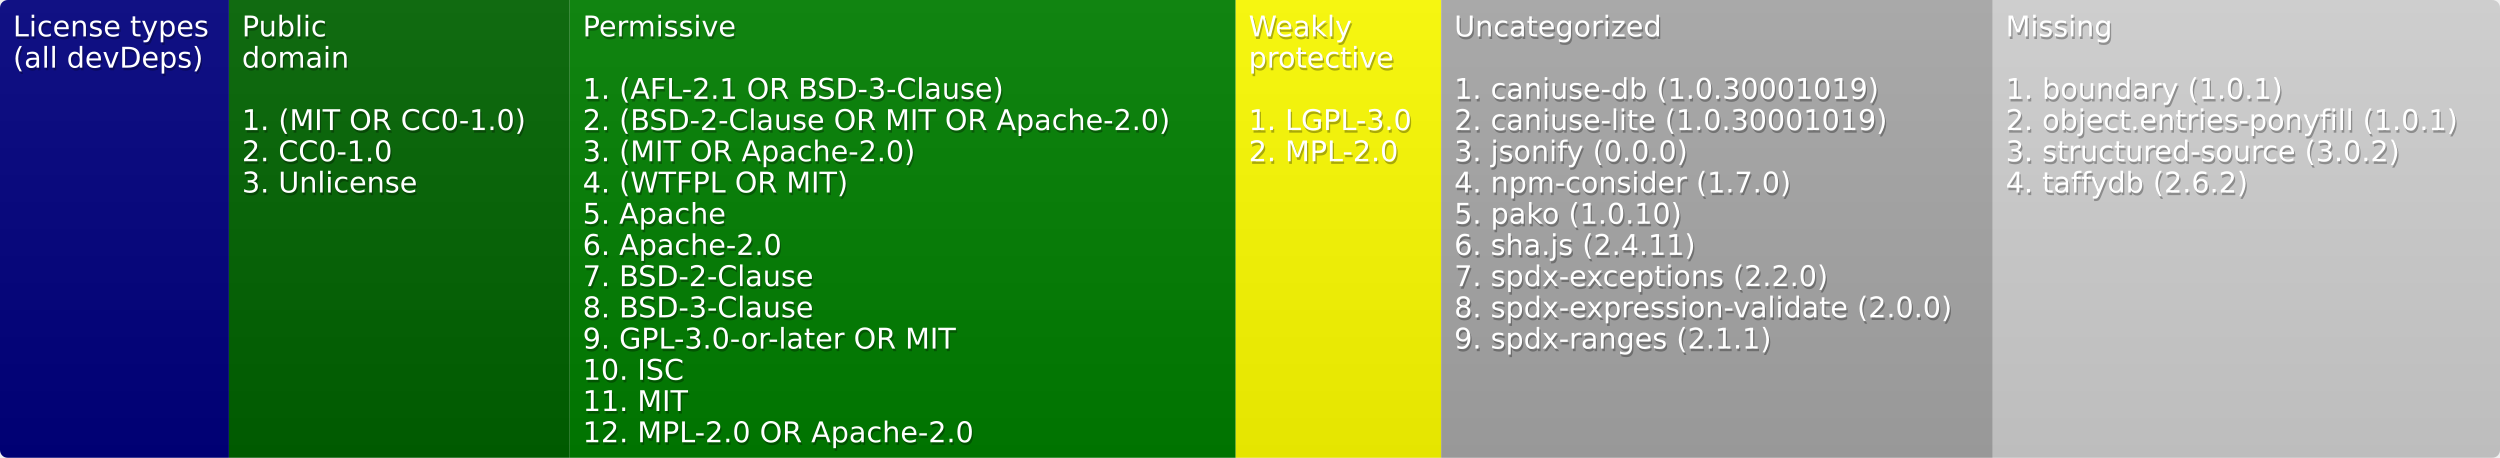
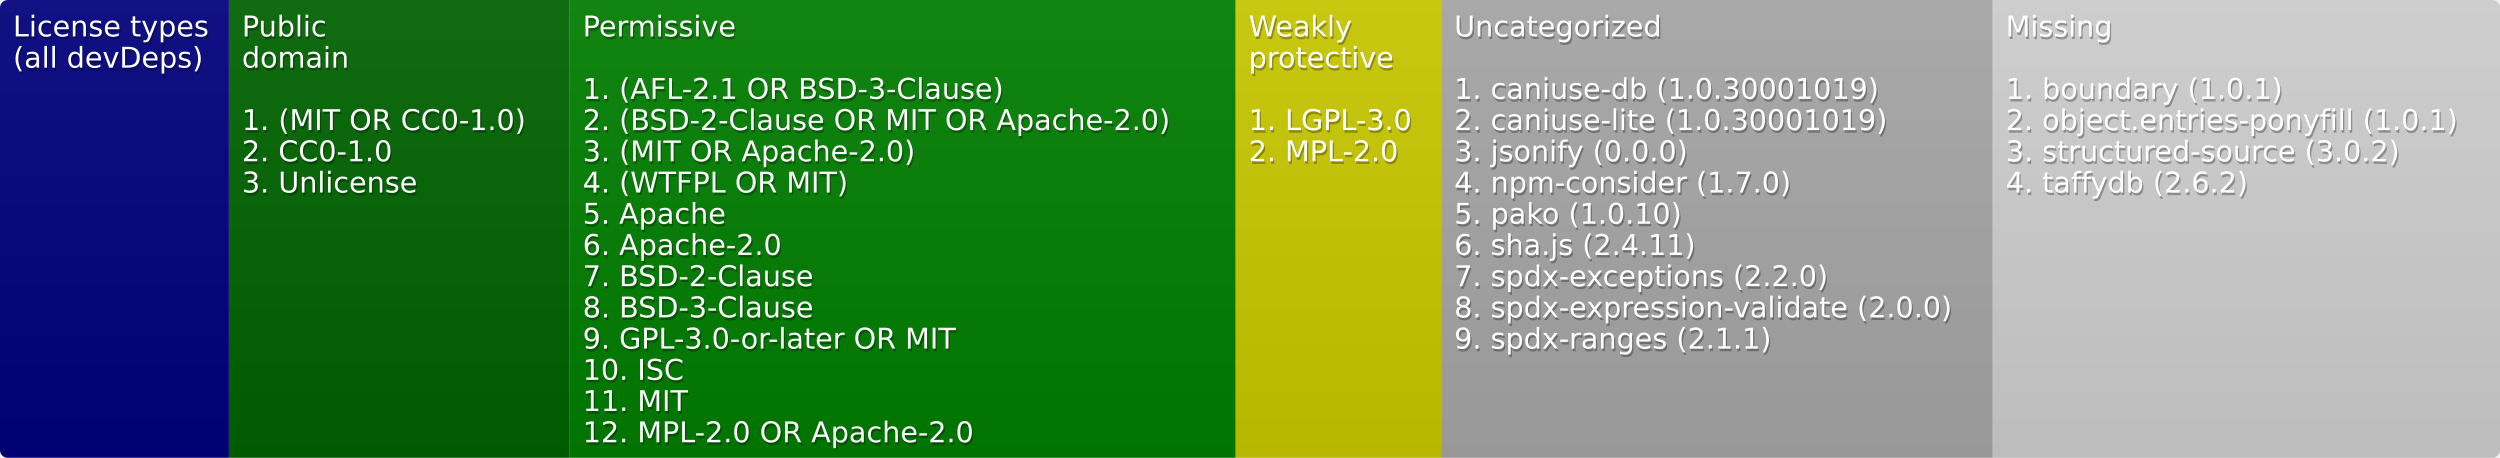
<svg xmlns="http://www.w3.org/2000/svg" width="961" height="176">
  <defs>
    <linearGradient id="smooth" x2="0" y2="100%">
      <stop offset="0" stop-color="#aaa" stop-opacity=".1" />
      <stop offset="1" stop-opacity=".1" />
    </linearGradient>
    <style>text{font-size:11px;font-family:Verdana,DejaVu Sans,Geneva,sans-serif}text.shadow{fill:#010101;fill-opacity:.3}text.high{fill:#fff}</style>
    <mask id="round">
      <rect width="100%" height="100%" rx="3" fill="#fff" />
    </mask>
  </defs>
  <g id="bg" mask="url(#round)">
    <path fill="navy" d="M0 0h88v176H0z" />
    <path fill="#006400" d="M88 0h131v176H88z" />
    <path fill="green" d="M219 0h256v176H219z" />
-     <path fill="#ff0" d="M475 0h79v176h-79z" />
+     <path fill="#cc0" d="M475 0h79v176h-79z" />
    <path fill="#a9a9a9" d="M554 0h212v176H554z" />
    <path fill="#d3d3d3" d="M766 0h195v176H766z" />
    <path fill="url(#smooth)" d="M0 0h961v176H0z" />
  </g>
  <g id="fg">
    <text class="shadow" x="5.5" y="15">License types</text>
    <text class="high" x="5" y="14">License types</text>
    <text class="shadow" x="5.5" y="27">(all devDeps)</text>
    <text class="high" x="5" y="26">(all devDeps)</text>
    <text class="shadow" x="93.5" y="15">Public</text>
    <text class="high" x="93" y="14">Public</text>
    <text class="shadow" x="93.5" y="27">domain</text>
    <text class="high" x="93" y="26">domain</text>
    <text class="shadow" x="93.5" y="51">1. (MIT OR CC0-1.0)</text>
    <text class="high" x="93" y="50">1. (MIT OR CC0-1.0)</text>
    <text class="shadow" x="93.5" y="63">2. CC0-1.0</text>
    <text class="high" x="93" y="62">2. CC0-1.0</text>
    <text class="shadow" x="93.5" y="75">3. Unlicense</text>
    <text class="high" x="93" y="74">3. Unlicense</text>
    <text class="shadow" x="224.5" y="15">Permissive</text>
    <text class="high" x="224" y="14">Permissive</text>
    <text class="shadow" x="224.5" y="39">1. (AFL-2.1 OR BSD-3-Clause)</text>
    <text class="high" x="224" y="38">1. (AFL-2.1 OR BSD-3-Clause)</text>
    <text class="shadow" x="224.5" y="51">2. (BSD-2-Clause OR MIT OR Apache-2.0)</text>
    <text class="high" x="224" y="50">2. (BSD-2-Clause OR MIT OR Apache-2.0)</text>
    <text class="shadow" x="224.5" y="63">3. (MIT OR Apache-2.0)</text>
    <text class="high" x="224" y="62">3. (MIT OR Apache-2.0)</text>
    <text class="shadow" x="224.5" y="75">4. (WTFPL OR MIT)</text>
    <text class="high" x="224" y="74">4. (WTFPL OR MIT)</text>
    <text class="shadow" x="224.5" y="87">5. Apache</text>
    <text class="high" x="224" y="86">5. Apache</text>
    <text class="shadow" x="224.5" y="99">6. Apache-2.0</text>
    <text class="high" x="224" y="98">6. Apache-2.0</text>
    <text class="shadow" x="224.5" y="111">7. BSD-2-Clause</text>
    <text class="high" x="224" y="110">7. BSD-2-Clause</text>
    <text class="shadow" x="224.5" y="123">8. BSD-3-Clause</text>
    <text class="high" x="224" y="122">8. BSD-3-Clause</text>
    <text class="shadow" x="224.5" y="135">9. GPL-3.0-or-later OR MIT</text>
    <text class="high" x="224" y="134">9. GPL-3.0-or-later OR MIT</text>
    <text class="shadow" x="224.5" y="147">10. ISC</text>
    <text class="high" x="224" y="146">10. ISC</text>
    <text class="shadow" x="224.5" y="159">11. MIT</text>
    <text class="high" x="224" y="158">11. MIT</text>
    <text class="shadow" x="224.5" y="171">12. MPL-2.0 OR Apache-2.0</text>
    <text class="high" x="224" y="170">12. MPL-2.0 OR Apache-2.0</text>
    <text class="shadow" x="480.5" y="15">Weakly</text>
    <text class="high" x="480" y="14">Weakly</text>
    <text class="shadow" x="480.5" y="27">protective</text>
    <text class="high" x="480" y="26">protective</text>
    <text class="shadow" x="480.5" y="51">1. LGPL-3.0</text>
    <text class="high" x="480" y="50">1. LGPL-3.0</text>
    <text class="shadow" x="480.5" y="63">2. MPL-2.0</text>
    <text class="high" x="480" y="62">2. MPL-2.0</text>
    <text class="shadow" x="559.5" y="15">Uncategorized</text>
    <text class="high" x="559" y="14">Uncategorized</text>
    <text class="shadow" x="559.5" y="39">1. caniuse-db (1.0.30001019)</text>
    <text class="high" x="559" y="38">1. caniuse-db (1.0.30001019)</text>
    <text class="shadow" x="559.5" y="51">2. caniuse-lite (1.0.30001019)</text>
    <text class="high" x="559" y="50">2. caniuse-lite (1.0.30001019)</text>
    <text class="shadow" x="559.5" y="63">3. jsonify (0.0.0)</text>
    <text class="high" x="559" y="62">3. jsonify (0.0.0)</text>
    <text class="shadow" x="559.5" y="75">4. npm-consider (1.7.0)</text>
    <text class="high" x="559" y="74">4. npm-consider (1.7.0)</text>
    <text class="shadow" x="559.5" y="87">5. pako (1.0.10)</text>
    <text class="high" x="559" y="86">5. pako (1.0.10)</text>
    <text class="shadow" x="559.5" y="99">6. sha.js (2.4.11)</text>
    <text class="high" x="559" y="98">6. sha.js (2.4.11)</text>
    <text class="shadow" x="559.5" y="111">7. spdx-exceptions (2.2.0)</text>
    <text class="high" x="559" y="110">7. spdx-exceptions (2.2.0)</text>
    <text class="shadow" x="559.5" y="123">8. spdx-expression-validate (2.0.0)</text>
    <text class="high" x="559" y="122">8. spdx-expression-validate (2.0.0)</text>
    <text class="shadow" x="559.5" y="135">9. spdx-ranges (2.1.1)</text>
    <text class="high" x="559" y="134">9. spdx-ranges (2.1.1)</text>
    <text class="shadow" x="771.5" y="15">Missing</text>
    <text class="high" x="771" y="14">Missing</text>
    <text class="shadow" x="771.5" y="39">1. boundary (1.0.1)</text>
    <text class="high" x="771" y="38">1. boundary (1.0.1)</text>
    <text class="shadow" x="771.5" y="51">2. object.entries-ponyfill (1.0.1)</text>
    <text class="high" x="771" y="50">2. object.entries-ponyfill (1.0.1)</text>
    <text class="shadow" x="771.5" y="63">3. structured-source (3.0.2)</text>
    <text class="high" x="771" y="62">3. structured-source (3.0.2)</text>
    <text class="shadow" x="771.5" y="75">4. taffydb (2.6.2)</text>
    <text class="high" x="771" y="74">4. taffydb (2.6.2)</text>
  </g>
</svg>
